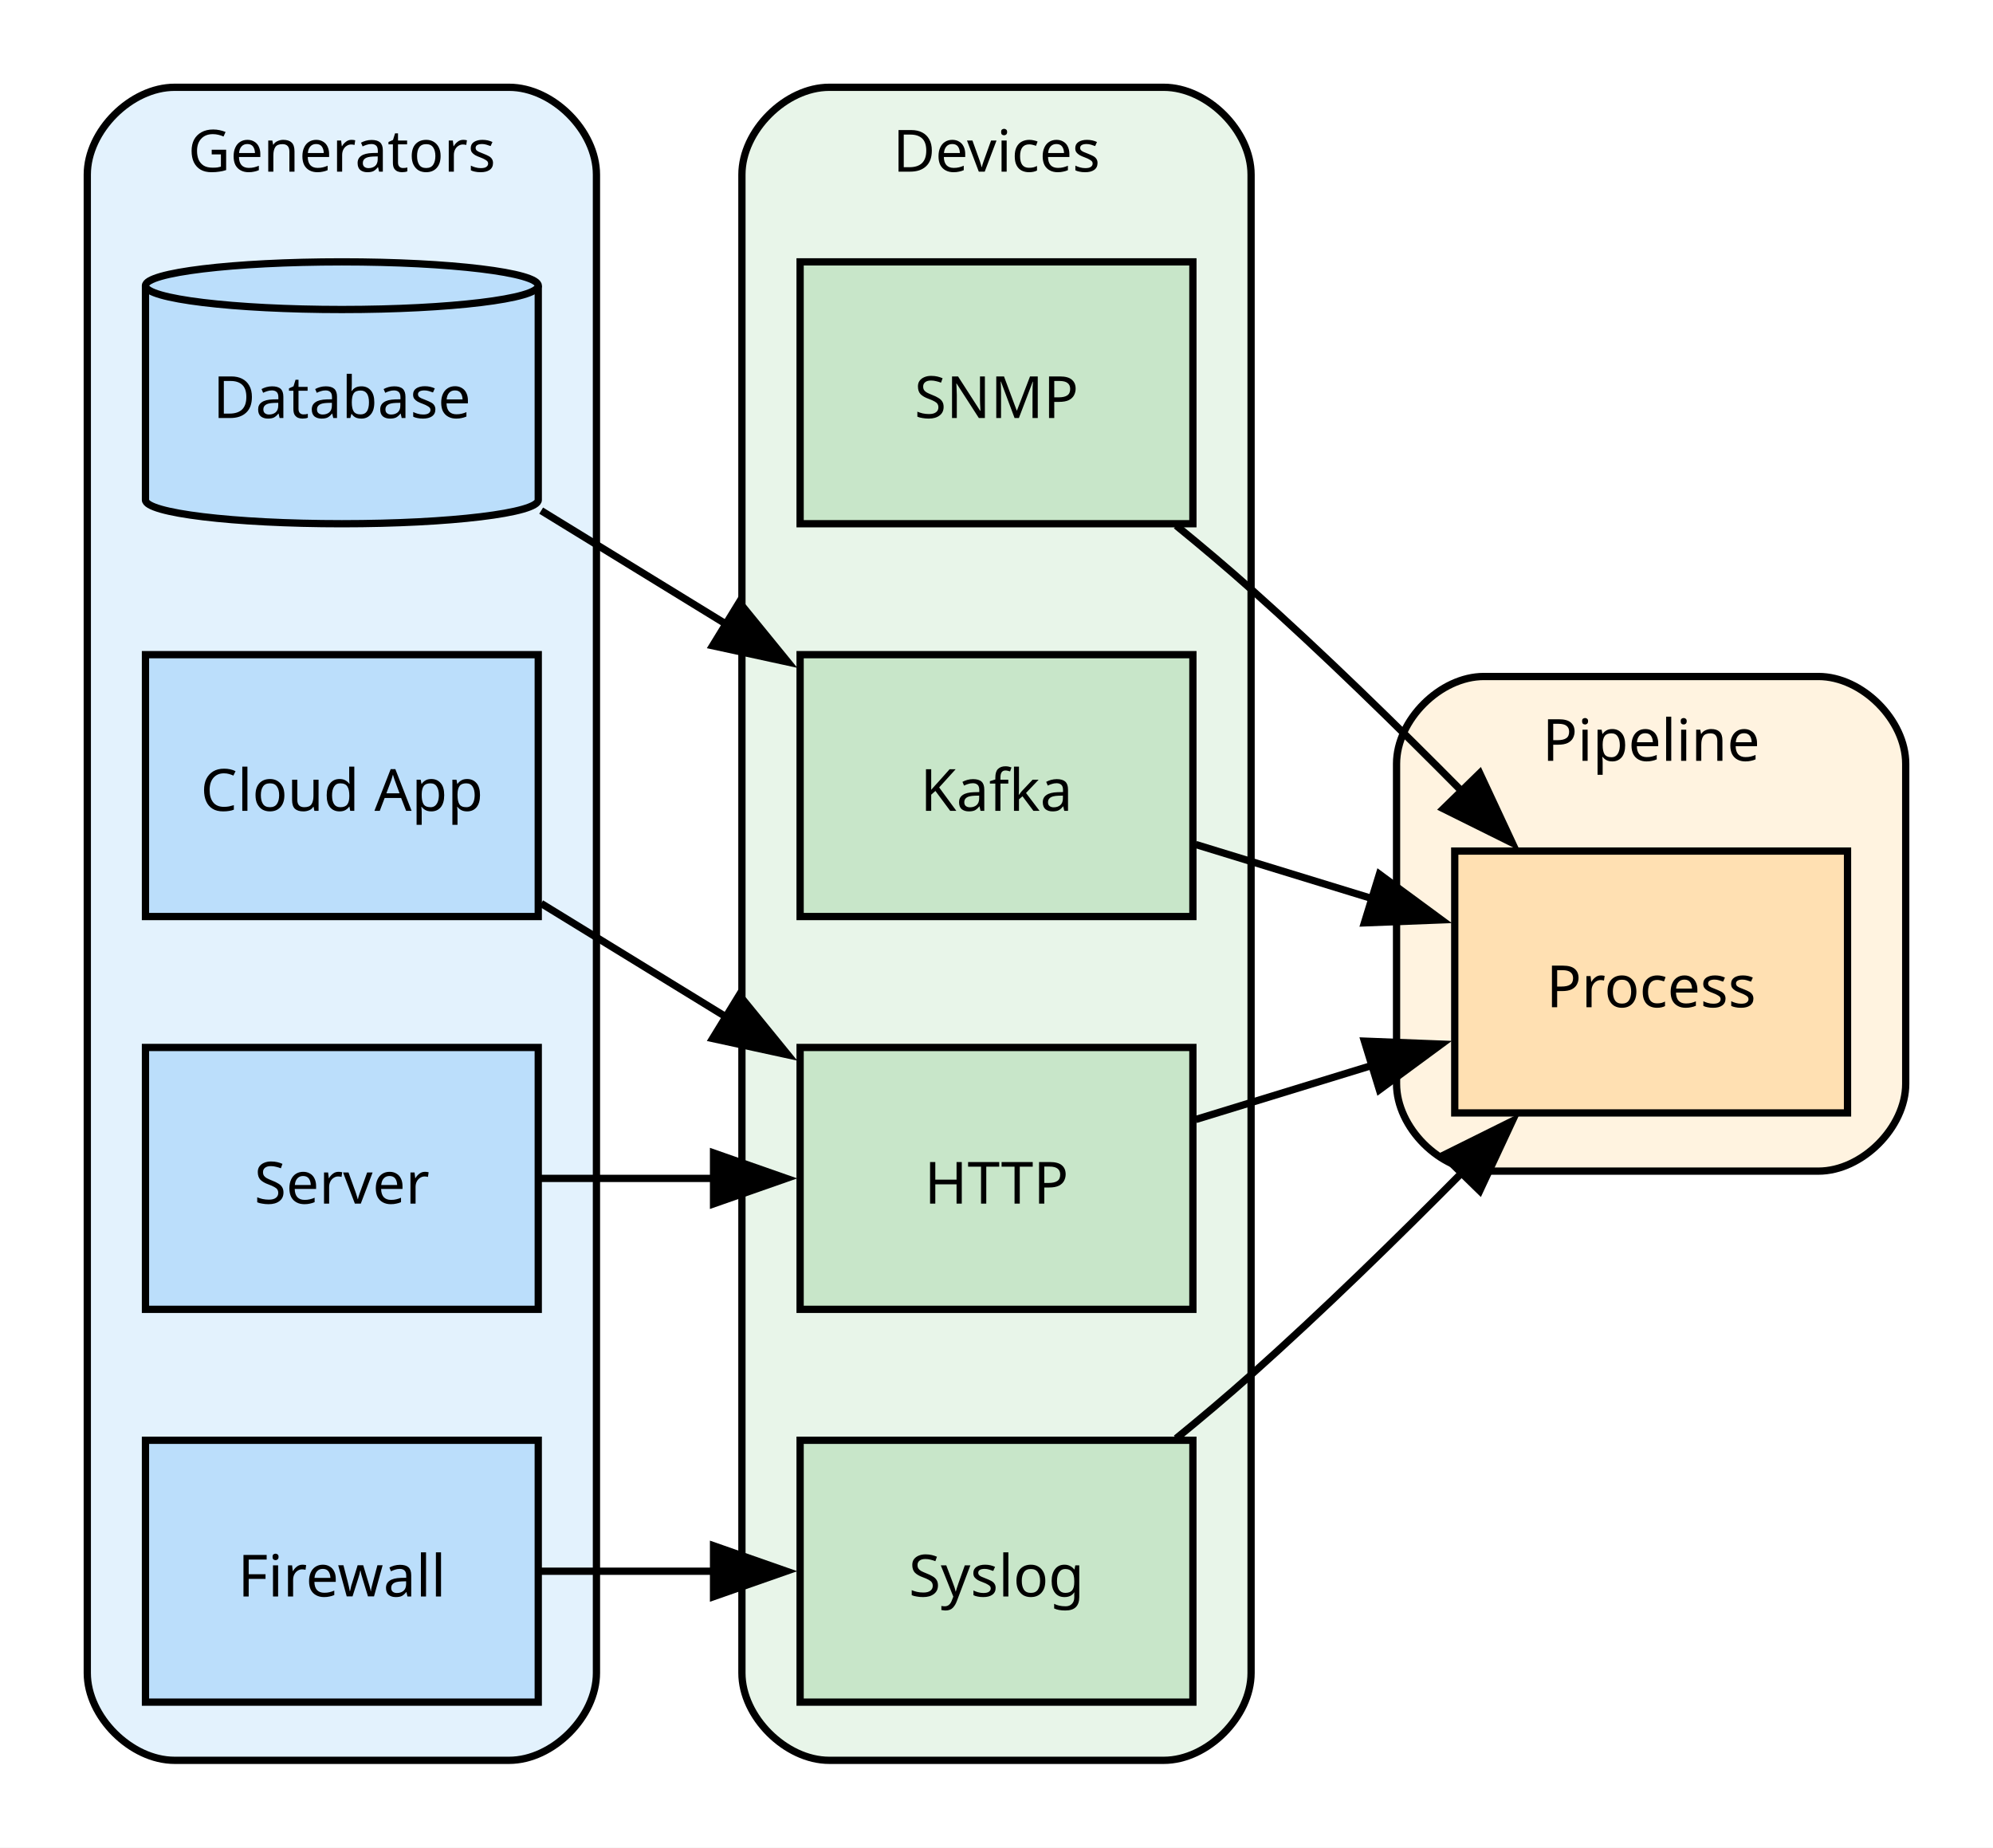
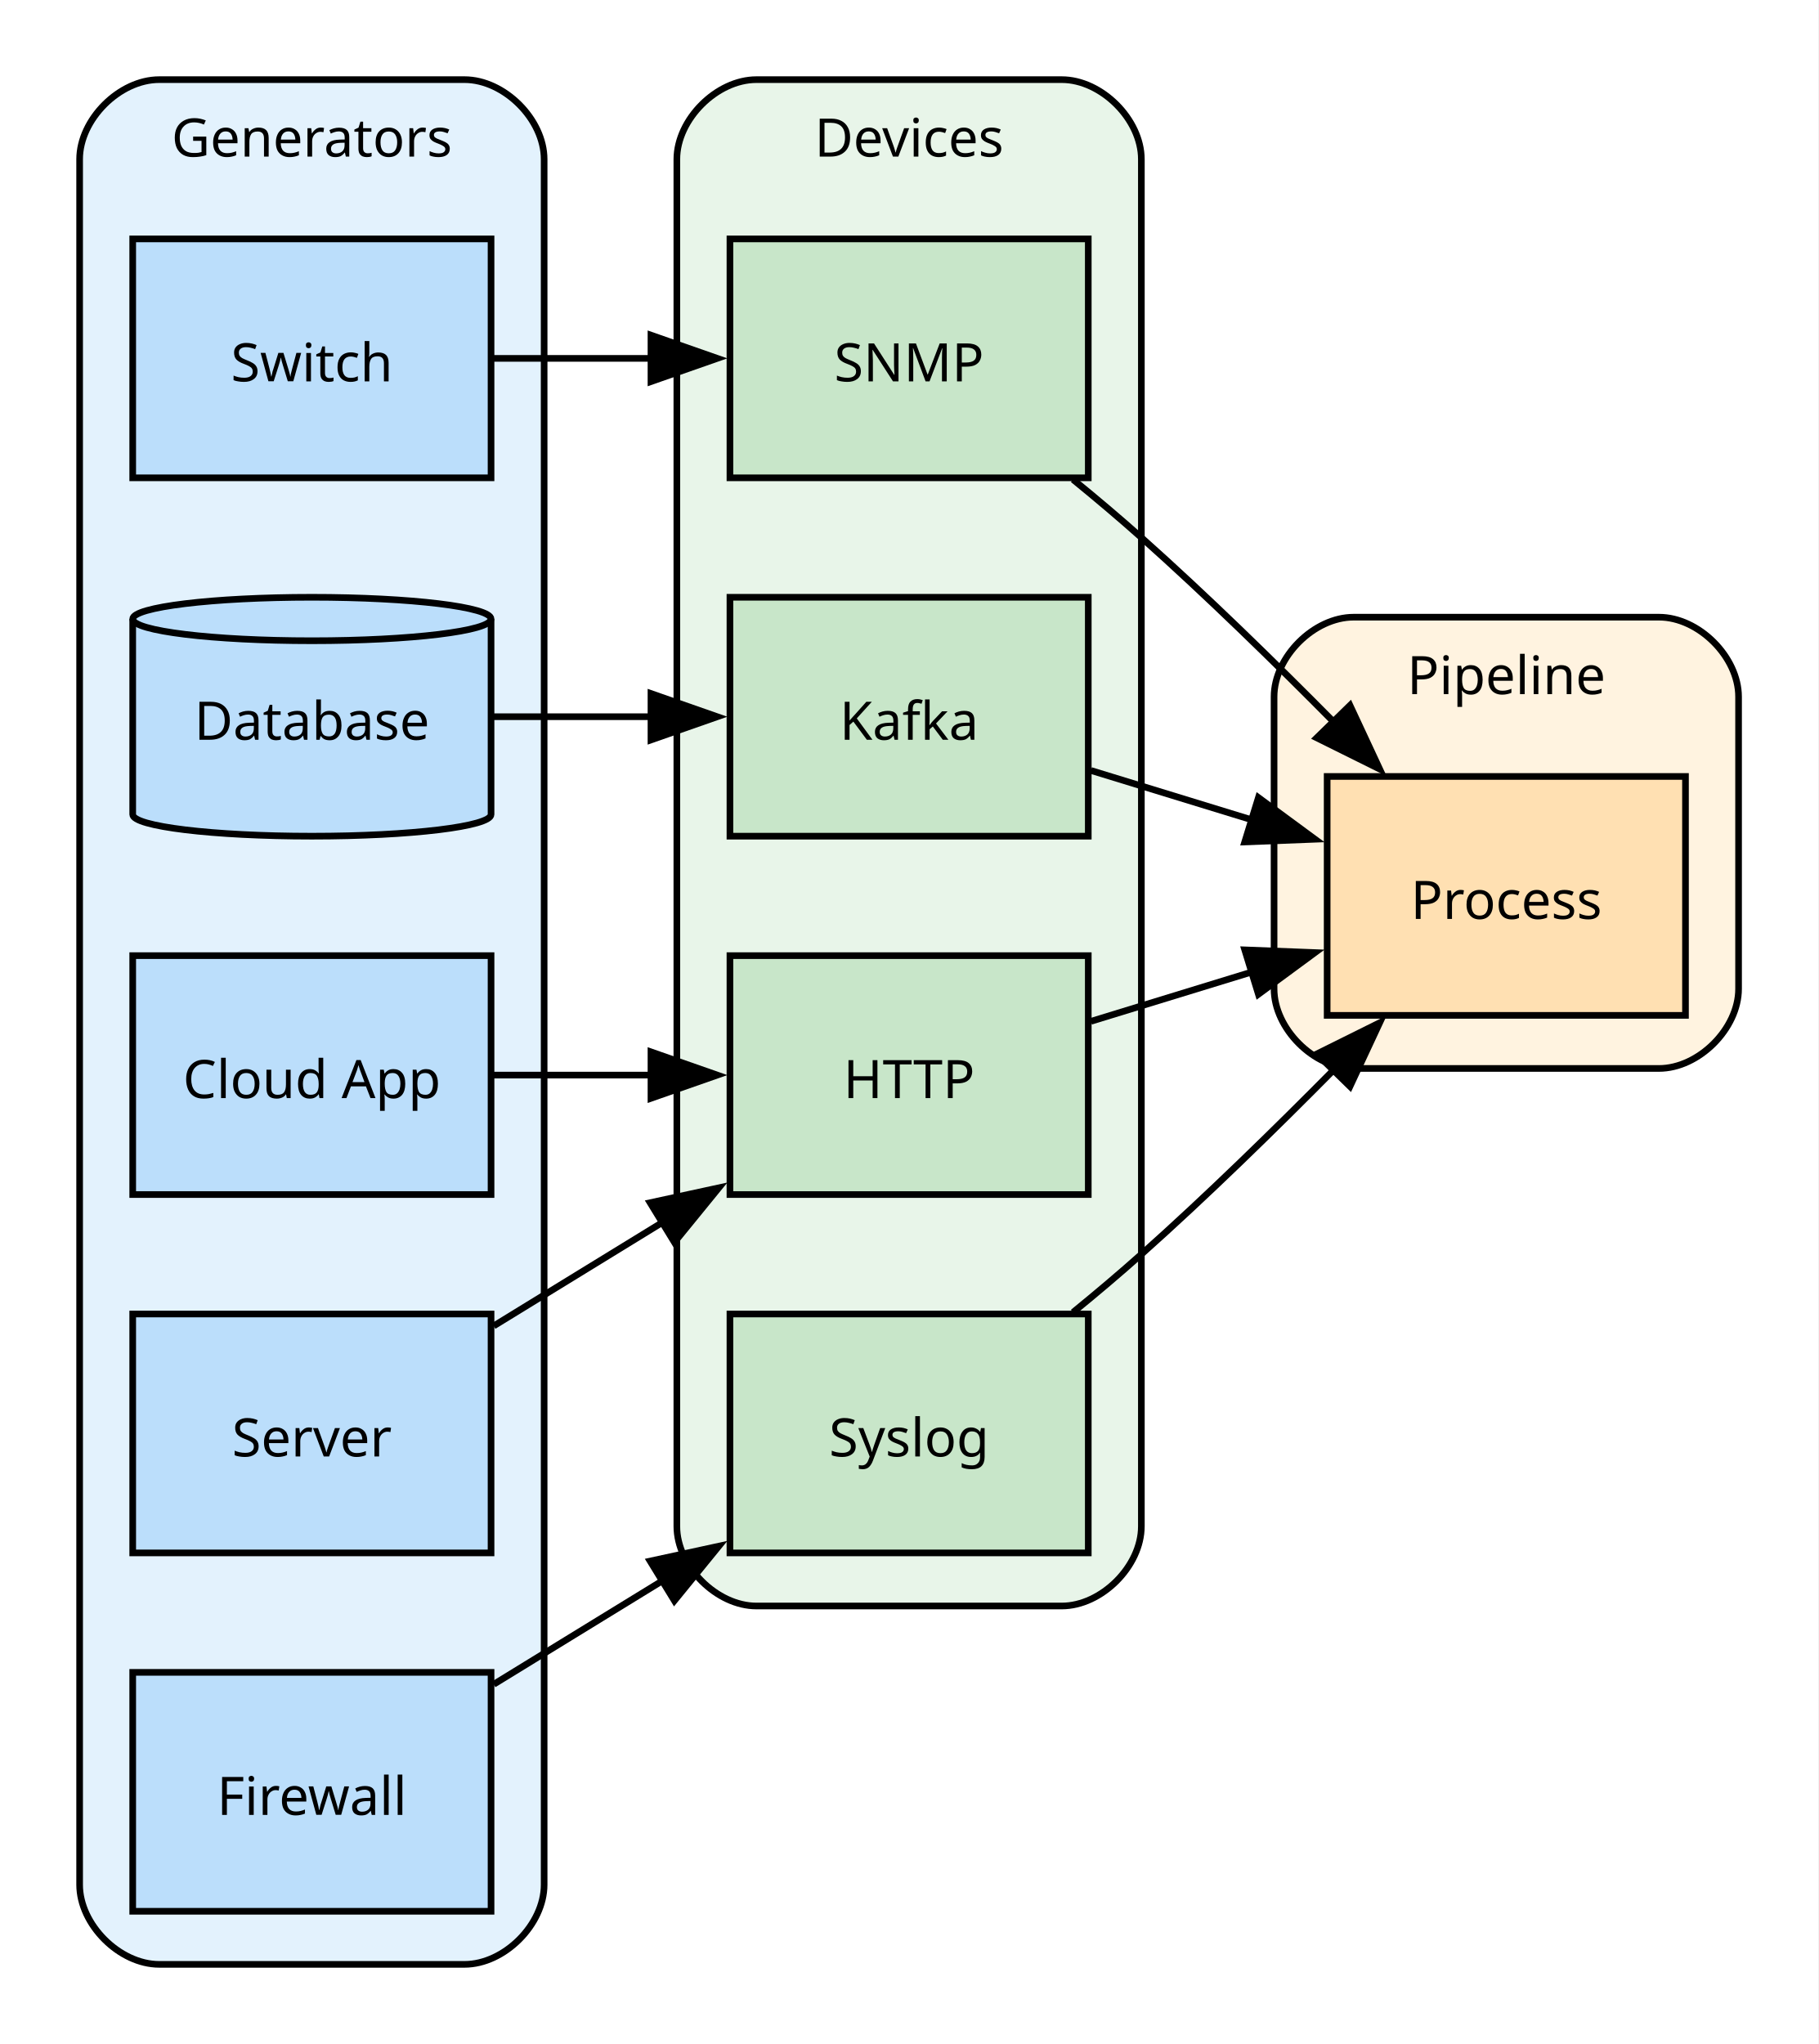
- <svg xmlns="http://www.w3.org/2000/svg" width="274pt" height="254pt" viewBox="0.00 0.00 274.00 254.00">
-   <g id="graph0" class="graph" transform="scale(1 1) rotate(0) translate(4 250)">
-     <polygon fill="white" stroke="none" points="-4,4 -4,-250 270,-250 270,4 -4,4" />
+ <svg xmlns="http://www.w3.org/2000/svg" width="274pt" height="308pt" viewBox="0.00 0.00 274.00 308.00">
+   <g id="graph0" class="graph" transform="scale(1 1) rotate(0) translate(4 304)">
+     <polygon fill="white" stroke="none" points="-4,4 -4,-304 270,-304 270,4 -4,4" />
    <g id="clust1" class="cluster">
-       <path fill="#e3f2fd" stroke="black" d="M20,-8C20,-8 66,-8 66,-8 72,-8 78,-14 78,-20 78,-20 78,-226 78,-226 78,-232 72,-238 66,-238 66,-238 20,-238 20,-238 14,-238 8,-232 8,-226 8,-226 8,-20 8,-20 8,-14 14,-8 20,-8" />
-       <text xml:space="preserve" text-anchor="middle" x="43" y="-226.4" font-family="Calibri" font-size="8.00">Generators</text>
+       <path fill="#e3f2fd" stroke="black" d="M20,-8C20,-8 66,-8 66,-8 72,-8 78,-14 78,-20 78,-20 78,-280 78,-280 78,-286 72,-292 66,-292 66,-292 20,-292 20,-292 14,-292 8,-286 8,-280 8,-280 8,-20 8,-20 8,-14 14,-8 20,-8" />
+       <text xml:space="preserve" text-anchor="middle" x="43" y="-280.4" font-family="Calibri" font-size="8.00">Generators</text>
    </g>
    <g id="clust2" class="cluster">
-       <path fill="#e8f5e9" stroke="black" d="M110,-8C110,-8 156,-8 156,-8 162,-8 168,-14 168,-20 168,-20 168,-226 168,-226 168,-232 162,-238 156,-238 156,-238 110,-238 110,-238 104,-238 98,-232 98,-226 98,-226 98,-20 98,-20 98,-14 104,-8 110,-8" />
-       <text xml:space="preserve" text-anchor="middle" x="133" y="-226.4" font-family="Calibri" font-size="8.00">Devices</text>
+       <path fill="#e8f5e9" stroke="black" d="M110,-62C110,-62 156,-62 156,-62 162,-62 168,-68 168,-74 168,-74 168,-280 168,-280 168,-286 162,-292 156,-292 156,-292 110,-292 110,-292 104,-292 98,-286 98,-280 98,-280 98,-74 98,-74 98,-68 104,-62 110,-62" />
+       <text xml:space="preserve" text-anchor="middle" x="133" y="-280.4" font-family="Calibri" font-size="8.00">Devices</text>
    </g>
    <g id="clust3" class="cluster">
-       <path fill="#fff3e0" stroke="black" d="M200,-89C200,-89 246,-89 246,-89 252,-89 258,-95 258,-101 258,-101 258,-145 258,-145 258,-151 252,-157 246,-157 246,-157 200,-157 200,-157 194,-157 188,-151 188,-145 188,-145 188,-101 188,-101 188,-95 194,-89 200,-89" />
-       <text xml:space="preserve" text-anchor="middle" x="223" y="-145.4" font-family="Calibri" font-size="8.00">Pipeline</text>
+       <path fill="#fff3e0" stroke="black" d="M200,-143C200,-143 246,-143 246,-143 252,-143 258,-149 258,-155 258,-155 258,-199 258,-199 258,-205 252,-211 246,-211 246,-211 200,-211 200,-211 194,-211 188,-205 188,-199 188,-199 188,-155 188,-155 188,-149 194,-143 200,-143" />
+       <text xml:space="preserve" text-anchor="middle" x="223" y="-199.4" font-family="Calibri" font-size="8.00">Pipeline</text>
    </g>
    <g id="node1" class="node">
      <polygon fill="#bbdefb" stroke="black" points="70,-52 16,-52 16,-16 70,-16 70,-52" />
      <text xml:space="preserve" text-anchor="middle" x="43" y="-30.52" font-family="Calibri" font-size="8.00">Firewall</text>
    </g>
-     <g id="node5" class="node">
-       <polygon fill="#c8e6c9" stroke="black" points="160,-52 106,-52 106,-16 160,-16 160,-52" />
-       <text xml:space="preserve" text-anchor="middle" x="133" y="-30.52" font-family="Calibri" font-size="8.00">Syslog</text>
+     <g id="node6" class="node">
+       <polygon fill="#c8e6c9" stroke="black" points="160,-106 106,-106 106,-70 160,-70 160,-106" />
+       <text xml:space="preserve" text-anchor="middle" x="133" y="-84.53" font-family="Calibri" font-size="8.00">Syslog</text>
    </g>
    <g id="edge1" class="edge">
-       <path fill="none" stroke="black" d="M70.4,-34C77.89,-34 86.18,-34 94.2,-34" />
-       <polygon fill="black" stroke="black" points="94.1,-37.5 104.1,-34 94.1,-30.5 94.1,-37.5" />
+       <path fill="none" stroke="black" d="M70.4,-50.2C78.41,-55.11 87.34,-60.6 95.87,-65.83" />
+       <polygon fill="black" stroke="black" points="93.97,-68.77 104.33,-71.02 97.63,-62.8 93.97,-68.77" />
    </g>
    <g id="node2" class="node">
      <polygon fill="#bbdefb" stroke="black" points="70,-106 16,-106 16,-70 70,-70 70,-106" />
      <text xml:space="preserve" text-anchor="middle" x="43" y="-84.53" font-family="Calibri" font-size="8.00">Server</text>
    </g>
-     <g id="node6" class="node">
-       <polygon fill="#c8e6c9" stroke="black" points="160,-106 106,-106 106,-70 160,-70 160,-106" />
-       <text xml:space="preserve" text-anchor="middle" x="133" y="-84.53" font-family="Calibri" font-size="8.00">HTTP</text>
+     <g id="node7" class="node">
+       <polygon fill="#c8e6c9" stroke="black" points="160,-160 106,-160 106,-124 160,-124 160,-160" />
+       <text xml:space="preserve" text-anchor="middle" x="133" y="-138.53" font-family="Calibri" font-size="8.00">HTTP</text>
    </g>
    <g id="edge2" class="edge">
-       <path fill="none" stroke="black" d="M70.4,-88C77.89,-88 86.18,-88 94.2,-88" />
-       <polygon fill="black" stroke="black" points="94.1,-91.5 104.1,-88 94.1,-84.5 94.1,-91.5" />
+       <path fill="none" stroke="black" d="M70.4,-104.2C78.41,-109.11 87.34,-114.6 95.87,-119.83" />
+       <polygon fill="black" stroke="black" points="93.97,-122.77 104.33,-125.02 97.63,-116.8 93.97,-122.77" />
    </g>
    <g id="node3" class="node">
      <polygon fill="#bbdefb" stroke="black" points="70,-160 16,-160 16,-124 70,-124 70,-160" />
      <text xml:space="preserve" text-anchor="middle" x="43" y="-138.53" font-family="Calibri" font-size="8.00">Cloud App</text>
    </g>
    <g id="edge3" class="edge">
-       <path fill="none" stroke="black" d="M70.4,-125.8C78.41,-120.89 87.34,-115.4 95.87,-110.17" />
-       <polygon fill="black" stroke="black" points="97.63,-113.2 104.33,-104.98 93.97,-107.23 97.63,-113.2" />
+       <path fill="none" stroke="black" d="M70.4,-142C77.89,-142 86.18,-142 94.2,-142" />
+       <polygon fill="black" stroke="black" points="94.1,-145.5 104.1,-142 94.1,-138.5 94.1,-145.5" />
    </g>
    <g id="node4" class="node">
      <path fill="#bbdefb" stroke="black" d="M70,-210.73C70,-212.53 57.9,-214 43,-214 28.1,-214 16,-212.53 16,-210.73 16,-210.73 16,-181.27 16,-181.27 16,-179.47 28.1,-178 43,-178 57.9,-178 70,-179.47 70,-181.27 70,-181.27 70,-210.73 70,-210.73" />
      <path fill="none" stroke="black" d="M70,-210.73C70,-208.92 57.9,-207.45 43,-207.45 28.1,-207.45 16,-208.92 16,-210.73" />
      <text xml:space="preserve" text-anchor="middle" x="43" y="-192.53" font-family="Calibri" font-size="8.00">Database</text>
    </g>
-     <g id="node7" class="node">
-       <polygon fill="#c8e6c9" stroke="black" points="160,-160 106,-160 106,-124 160,-124 160,-160" />
-       <text xml:space="preserve" text-anchor="middle" x="133" y="-138.53" font-family="Calibri" font-size="8.00">Kafka</text>
+     <g id="node8" class="node">
+       <polygon fill="#c8e6c9" stroke="black" points="160,-214 106,-214 106,-178 160,-178 160,-214" />
+       <text xml:space="preserve" text-anchor="middle" x="133" y="-192.53" font-family="Calibri" font-size="8.00">Kafka</text>
    </g>
    <g id="edge4" class="edge">
-       <path fill="none" stroke="black" d="M70.4,-179.8C78.41,-174.89 87.34,-169.4 95.87,-164.17" />
-       <polygon fill="black" stroke="black" points="97.63,-167.2 104.33,-158.98 93.97,-161.23 97.63,-167.2" />
+       <path fill="none" stroke="black" d="M70.4,-196C77.89,-196 86.18,-196 94.2,-196" />
+       <polygon fill="black" stroke="black" points="94.1,-199.5 104.1,-196 94.1,-192.5 94.1,-199.5" />
+     </g>
+     <g id="node5" class="node">
+       <polygon fill="#bbdefb" stroke="black" points="70,-268 16,-268 16,-232 70,-232 70,-268" />
+       <text xml:space="preserve" text-anchor="middle" x="43" y="-246.53" font-family="Calibri" font-size="8.00">Switch</text>
    </g>
    <g id="node9" class="node">
-       <polygon fill="#ffe0b2" stroke="black" points="250,-133 196,-133 196,-97 250,-97 250,-133" />
-       <text xml:space="preserve" text-anchor="middle" x="223" y="-111.53" font-family="Calibri" font-size="8.00">Process</text>
+       <polygon fill="#c8e6c9" stroke="black" points="160,-268 106,-268 106,-232 160,-232 160,-268" />
+       <text xml:space="preserve" text-anchor="middle" x="133" y="-246.53" font-family="Calibri" font-size="8.00">SNMP</text>
    </g>
    <g id="edge5" class="edge">
-       <path fill="none" stroke="black" d="M157.7,-52.25C161.21,-55.11 164.74,-58.09 168,-61 177.85,-69.78 188.2,-79.9 197.18,-88.98" />
-       <polygon fill="black" stroke="black" points="194.43,-91.18 203.92,-95.89 199.44,-86.29 194.43,-91.18" />
+       <path fill="none" stroke="black" d="M70.4,-250C77.89,-250 86.18,-250 94.2,-250" />
+       <polygon fill="black" stroke="black" points="94.1,-253.5 104.1,-250 94.1,-246.5 94.1,-253.5" />
+     </g>
+     <g id="node10" class="node">
+       <polygon fill="#ffe0b2" stroke="black" points="250,-187 196,-187 196,-151 250,-151 250,-187" />
+       <text xml:space="preserve" text-anchor="middle" x="223" y="-165.53" font-family="Calibri" font-size="8.00">Process</text>
    </g>
    <g id="edge6" class="edge">
-       <path fill="none" stroke="black" d="M160.4,-96.1C168.06,-98.45 176.57,-101.06 184.76,-103.57" />
-       <polygon fill="black" stroke="black" points="183.58,-106.87 194.17,-106.46 185.64,-100.18 183.58,-106.87" />
+       <path fill="none" stroke="black" d="M157.7,-106.25C161.21,-109.11 164.74,-112.09 168,-115 177.85,-123.78 188.2,-133.9 197.18,-142.98" />
+       <polygon fill="black" stroke="black" points="194.43,-145.18 203.92,-149.89 199.44,-140.29 194.43,-145.18" />
    </g>
    <g id="edge7" class="edge">
-       <path fill="none" stroke="black" d="M160.4,-133.9C168.06,-131.55 176.57,-128.94 184.76,-126.43" />
-       <polygon fill="black" stroke="black" points="185.64,-129.82 194.17,-123.54 183.58,-123.13 185.64,-129.82" />
-     </g>
-     <g id="node8" class="node">
-       <polygon fill="#c8e6c9" stroke="black" points="160,-214 106,-214 106,-178 160,-178 160,-214" />
-       <text xml:space="preserve" text-anchor="middle" x="133" y="-192.53" font-family="Calibri" font-size="8.00">SNMP</text>
+       <path fill="none" stroke="black" d="M160.4,-150.1C168.06,-152.45 176.57,-155.06 184.76,-157.57" />
+       <polygon fill="black" stroke="black" points="183.58,-160.87 194.17,-160.46 185.64,-154.18 183.58,-160.87" />
    </g>
    <g id="edge8" class="edge">
-       <path fill="none" stroke="black" d="M157.7,-177.75C161.21,-174.89 164.74,-171.91 168,-169 177.85,-160.22 188.2,-150.1 197.18,-141.02" />
-       <polygon fill="black" stroke="black" points="199.44,-143.71 203.92,-134.11 194.43,-138.82 199.44,-143.71" />
+       <path fill="none" stroke="black" d="M160.4,-187.9C168.06,-185.55 176.57,-182.94 184.76,-180.43" />
+       <polygon fill="black" stroke="black" points="185.64,-183.82 194.17,-177.54 183.58,-177.13 185.64,-183.82" />
+     </g>
+     <g id="edge9" class="edge">
+       <path fill="none" stroke="black" d="M157.7,-231.75C161.21,-228.89 164.74,-225.91 168,-223 177.85,-214.22 188.2,-204.1 197.18,-195.02" />
+       <polygon fill="black" stroke="black" points="199.44,-197.71 203.92,-188.11 194.43,-192.82 199.44,-197.71" />
    </g>
  </g>
</svg>
